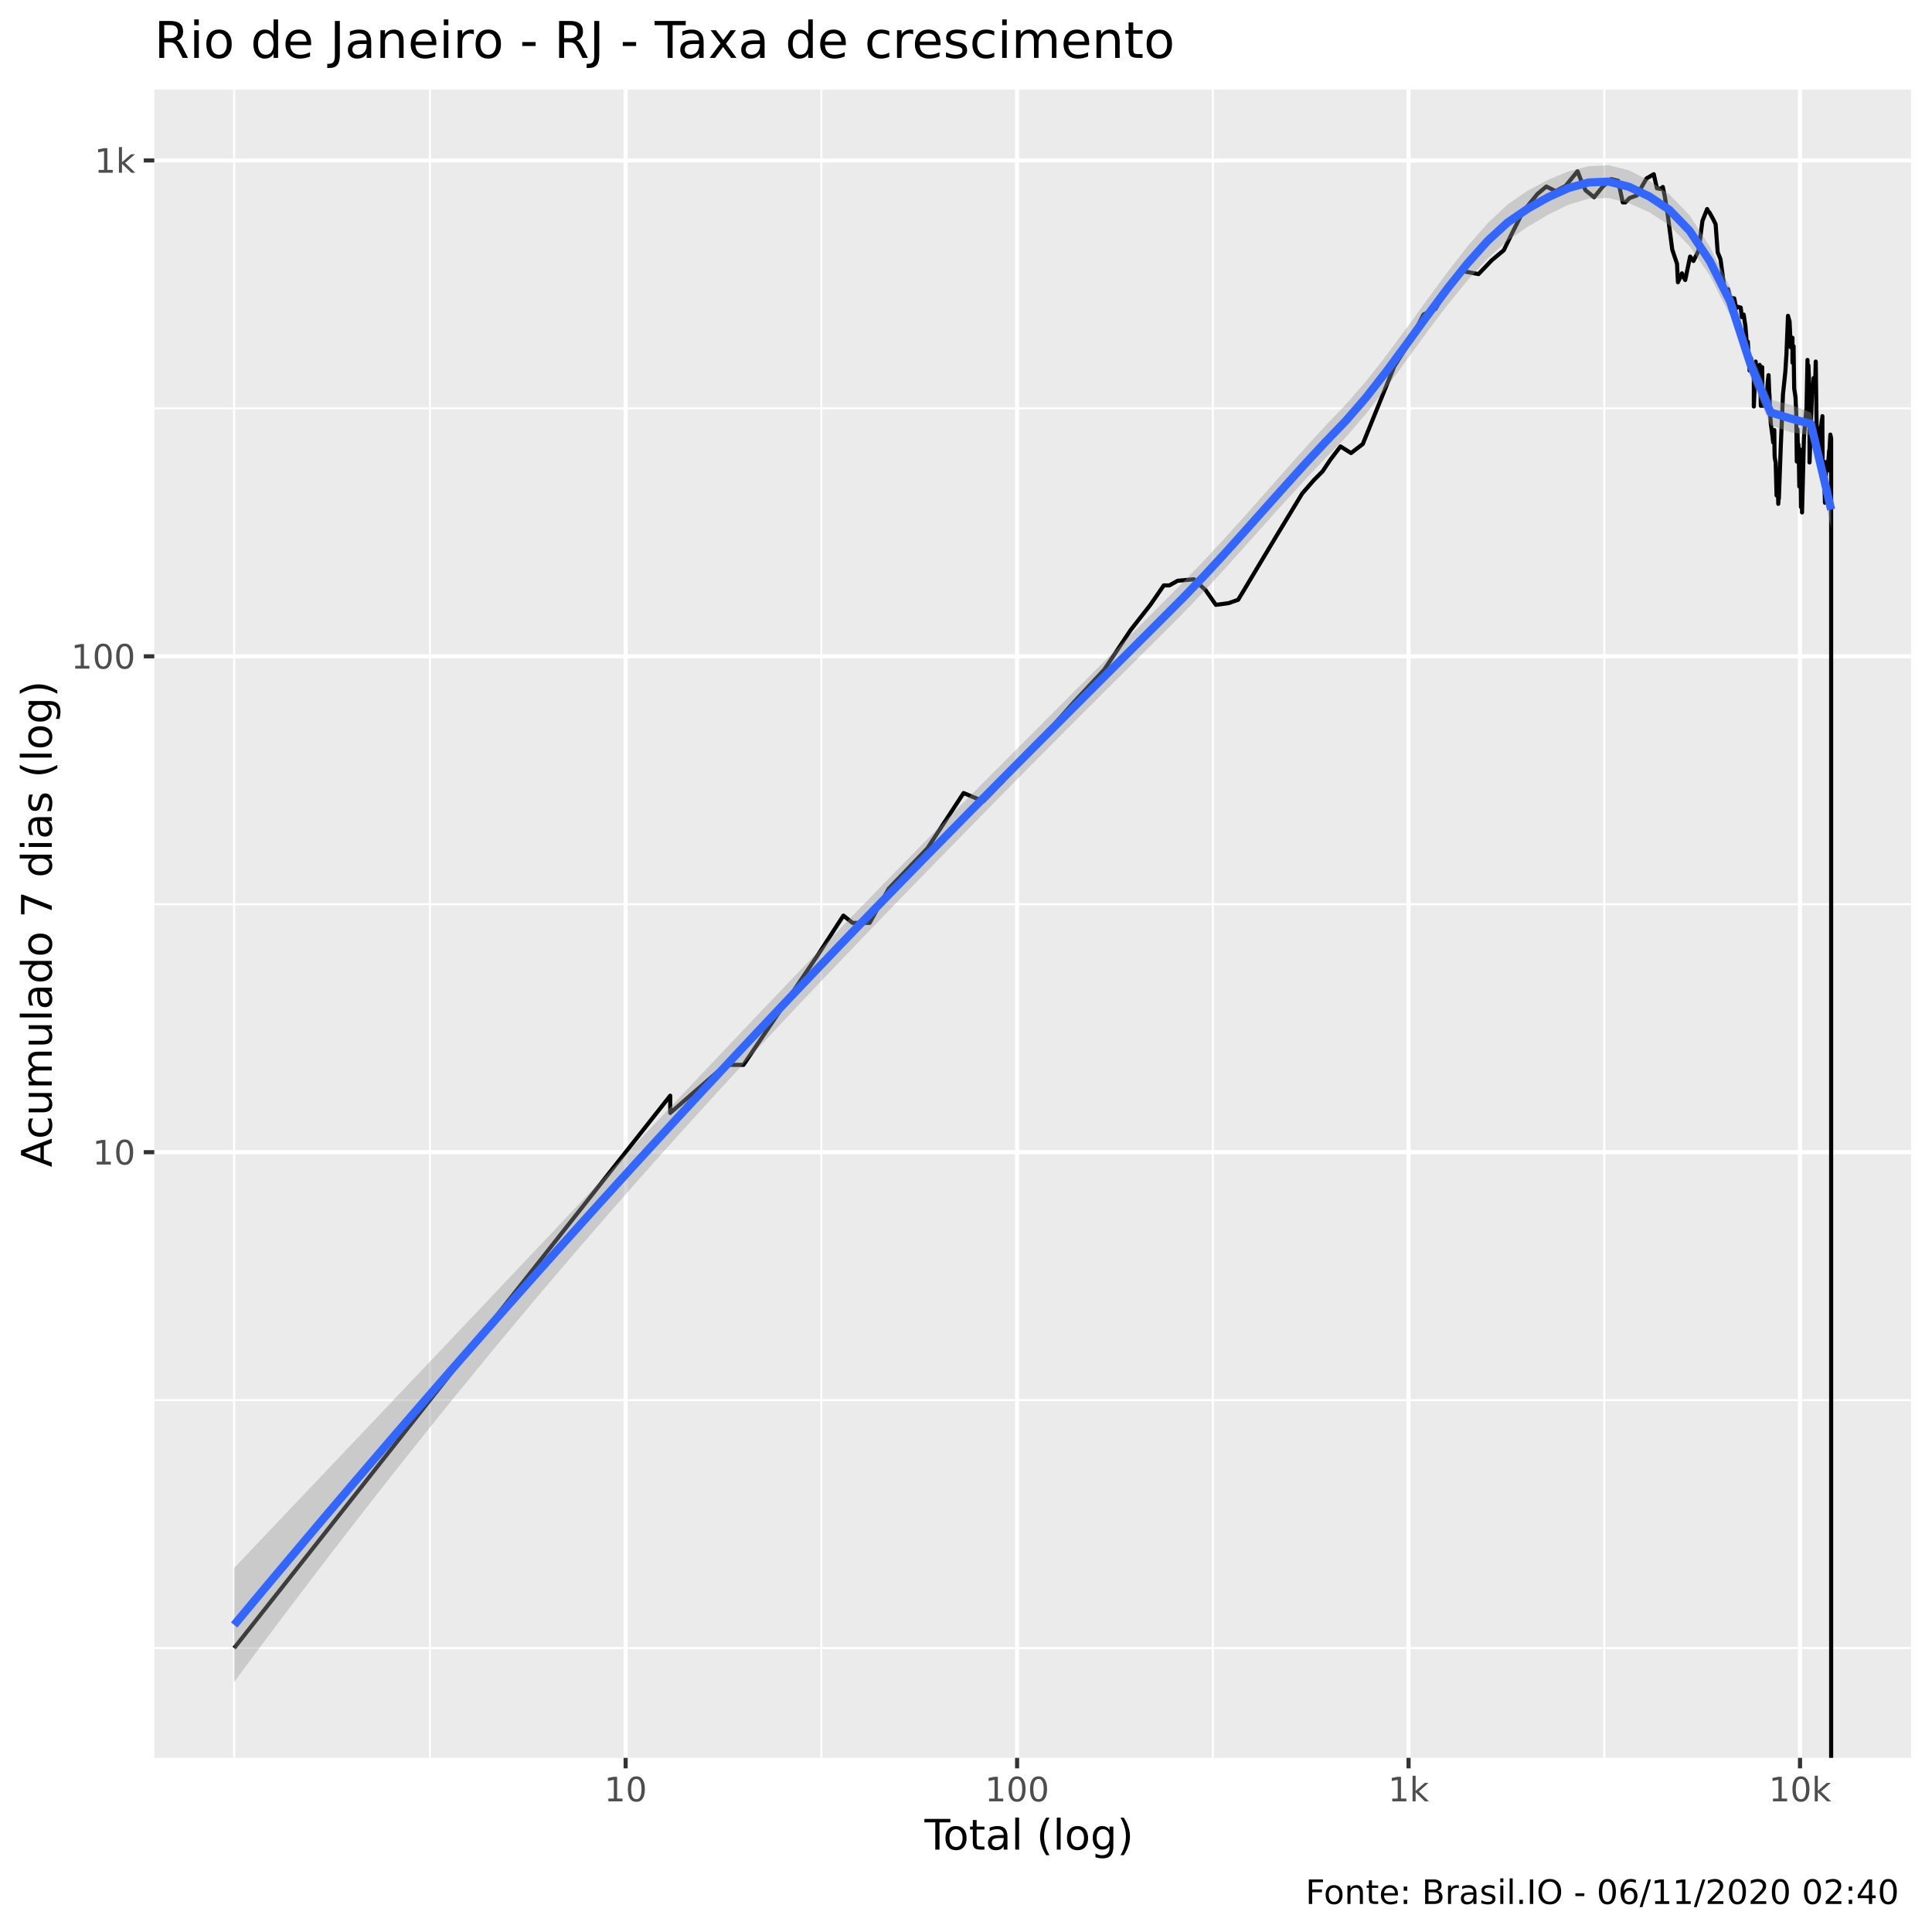
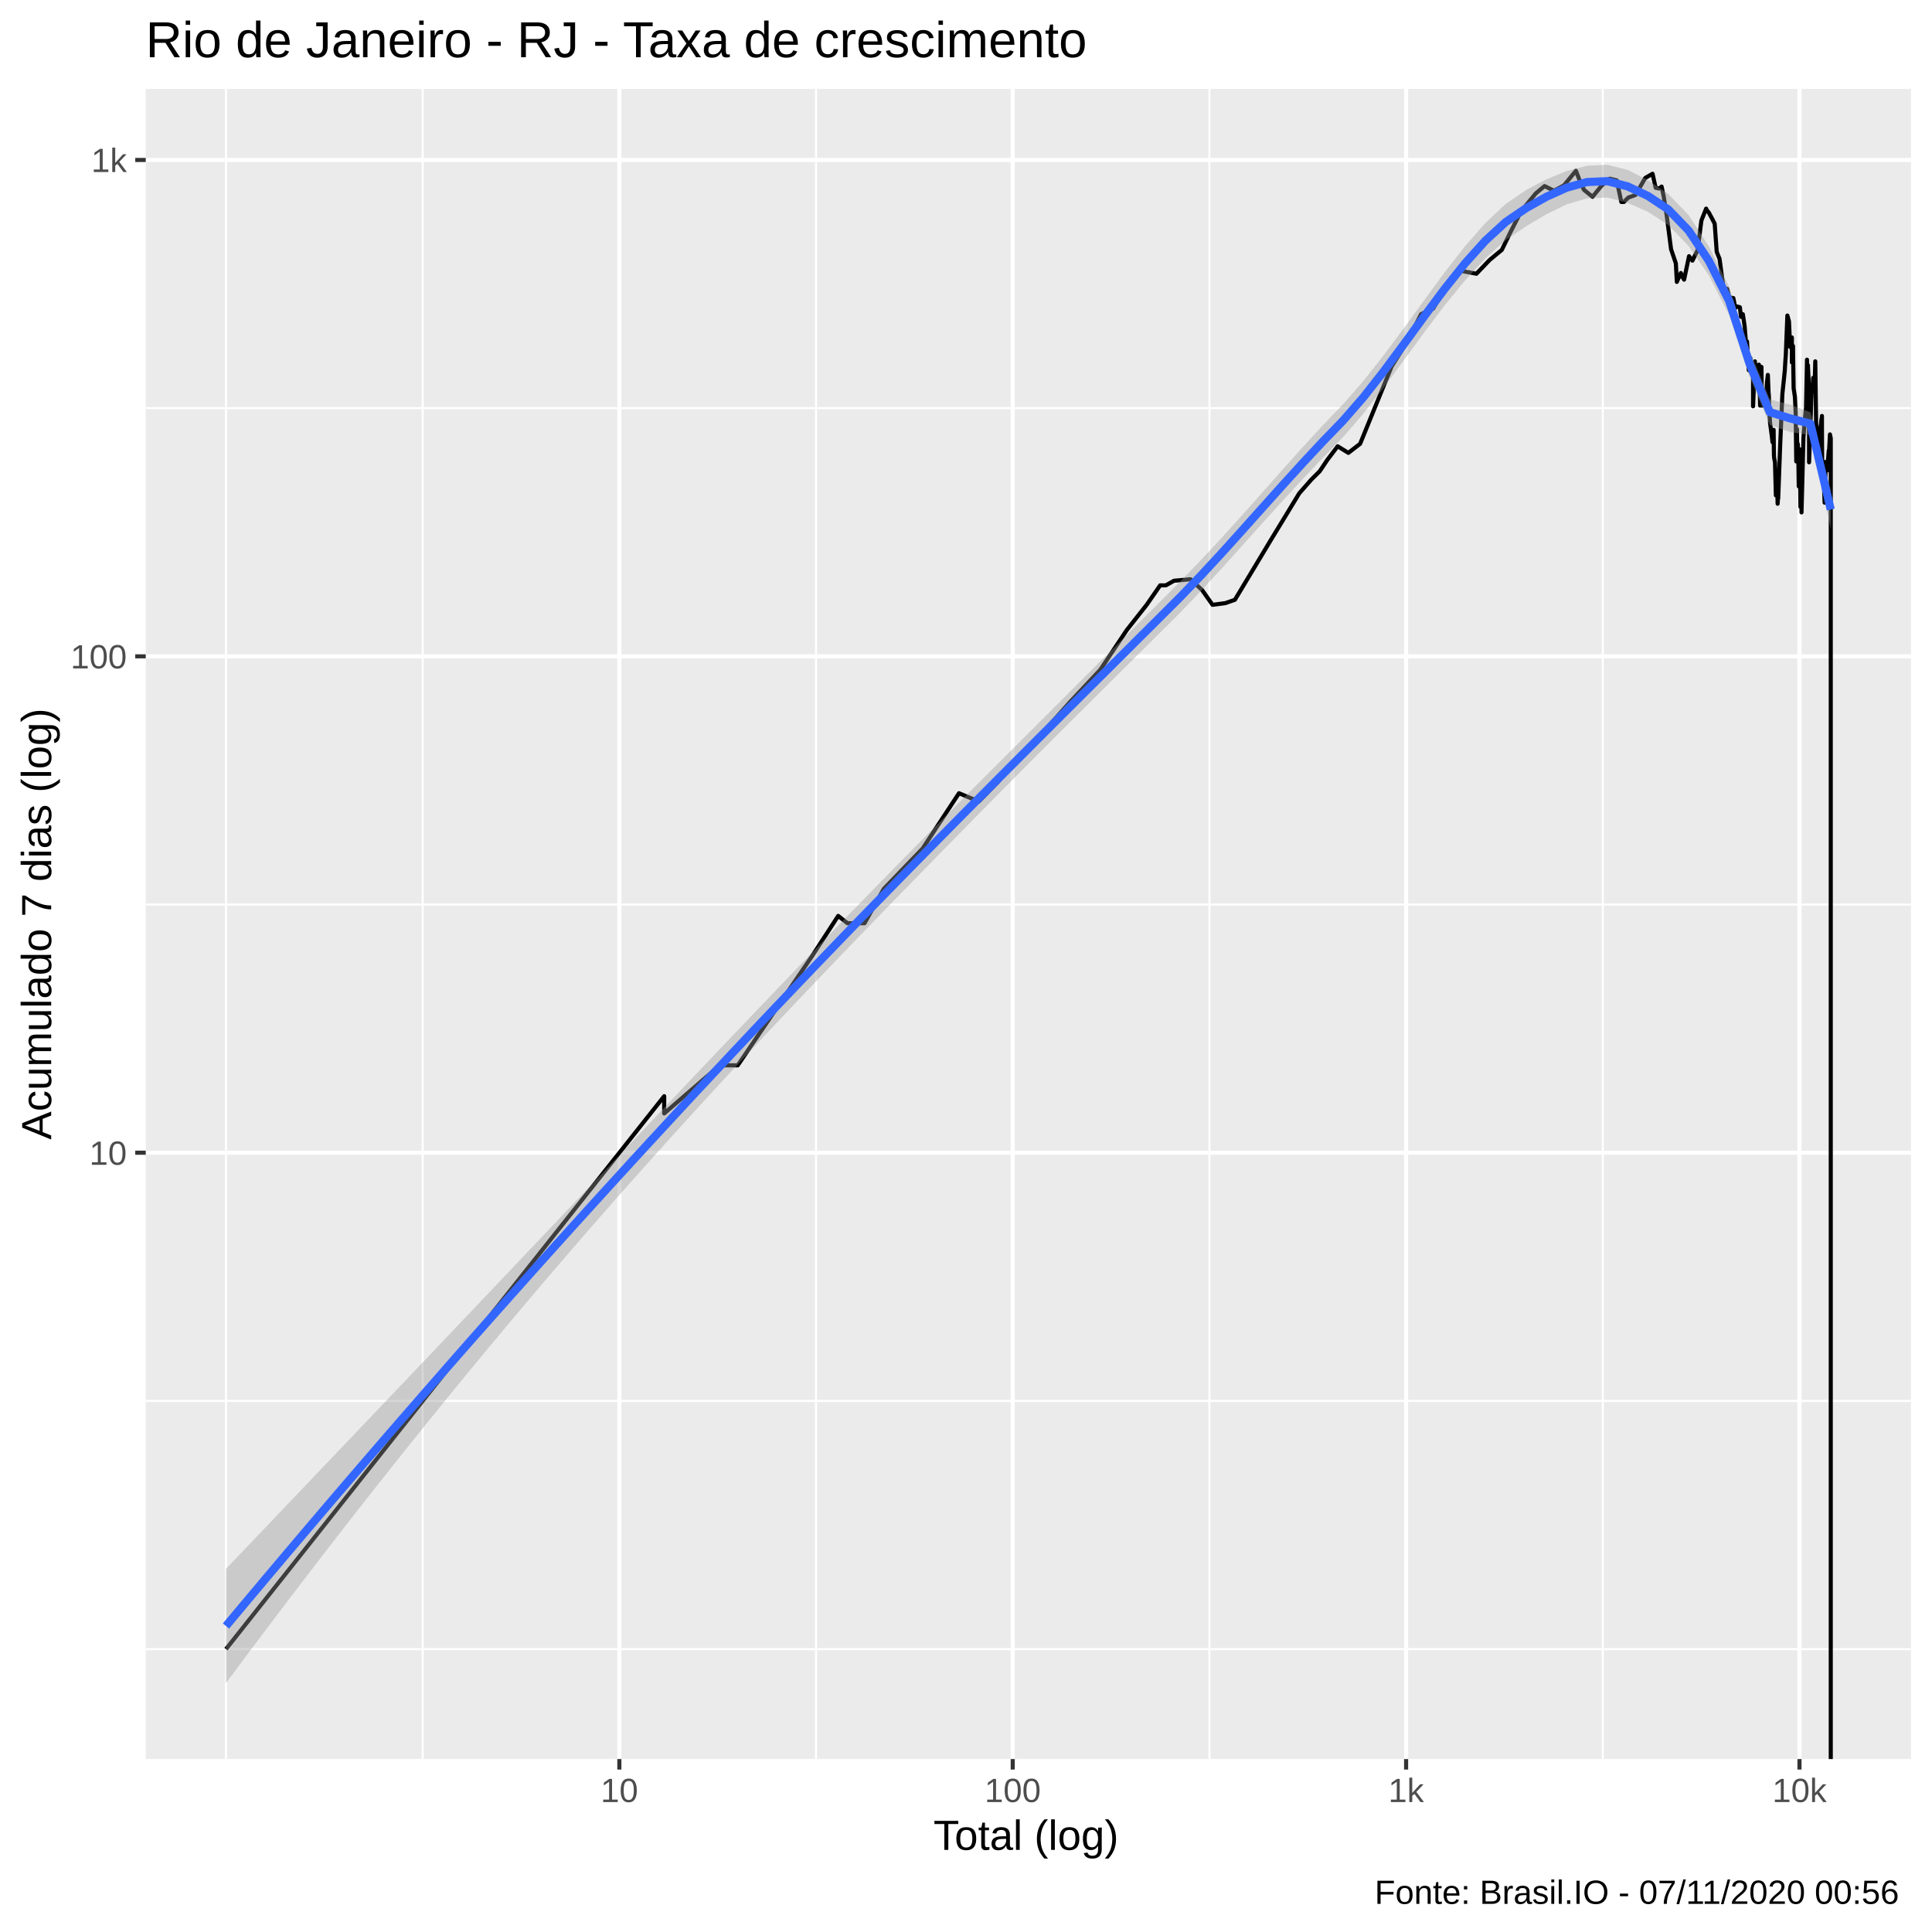
<svg xmlns="http://www.w3.org/2000/svg" viewBox="0 0 504.00 504.00">
  <defs>
    <style type="text/css">
    line, polyline, polygon, path, rect, circle {
      fill: none;
      stroke: #000000;
      stroke-linecap: round;
      stroke-linejoin: round;
      stroke-miterlimit: 10.00;
    }
  </style>
  </defs>
  <rect width="100%" height="100%" style="stroke: none; fill: #FFFFFF;" />
-   <rect x="0" y="0.00" width="504.00" height="504.00" style="stroke-width: 1.07; stroke: #FFFFFF; fill: #FFFFFF;" />
+   <rect x="-0" y="0.00" width="504.00" height="504.00" style="stroke-width: 1.07; stroke: #FFFFFF; fill: #FFFFFF;" />
  <defs>
-     <clipPath id="cpNDAuMjV8NDk4LjUyfDQ1OC41N3wyMy4zMw==">
-       <rect x="40.25" y="23.33" width="458.27" height="435.24" />
+     <clipPath id="cpMzguMDJ8NDk4LjUyfDQ1OC44OHwyMy4xOQ==">
+       <rect x="38.02" y="23.19" width="460.50" height="435.69" />
    </clipPath>
  </defs>
-   <rect x="40.25" y="23.33" width="458.27" height="435.24" style="stroke-width: 1.07; stroke: none; fill: #EBEBEB;" clip-path="url(#cpNDAuMjV8NDk4LjUyfDQ1OC41N3wyMy4zMw==)" />
-   <polyline points="40.25,429.93 498.52,429.93 " style="stroke-width: 0.53; stroke: #FFFFFF; stroke-linecap: butt;" clip-path="url(#cpNDAuMjV8NDk4LjUyfDQ1OC41N3wyMy4zMw==)" />
-   <polyline points="40.25,365.25 498.52,365.25 " style="stroke-width: 0.53; stroke: #FFFFFF; stroke-linecap: butt;" clip-path="url(#cpNDAuMjV8NDk4LjUyfDQ1OC41N3wyMy4zMw==)" />
-   <polyline points="40.25,235.89 498.52,235.89 " style="stroke-width: 0.53; stroke: #FFFFFF; stroke-linecap: butt;" clip-path="url(#cpNDAuMjV8NDk4LjUyfDQ1OC41N3wyMy4zMw==)" />
-   <polyline points="40.25,106.53 498.52,106.53 " style="stroke-width: 0.53; stroke: #FFFFFF; stroke-linecap: butt;" clip-path="url(#cpNDAuMjV8NDk4LjUyfDQ1OC41N3wyMy4zMw==)" />
-   <polyline points="61.08,458.57 61.08,23.33 " style="stroke-width: 0.53; stroke: #FFFFFF; stroke-linecap: butt;" clip-path="url(#cpNDAuMjV8NDk4LjUyfDQ1OC41N3wyMy4zMw==)" />
-   <polyline points="112.15,458.57 112.15,23.33 " style="stroke-width: 0.53; stroke: #FFFFFF; stroke-linecap: butt;" clip-path="url(#cpNDAuMjV8NDk4LjUyfDQ1OC41N3wyMy4zMw==)" />
-   <polyline points="214.27,458.57 214.27,23.33 " style="stroke-width: 0.53; stroke: #FFFFFF; stroke-linecap: butt;" clip-path="url(#cpNDAuMjV8NDk4LjUyfDQ1OC41N3wyMy4zMw==)" />
-   <polyline points="316.39,458.57 316.39,23.33 " style="stroke-width: 0.53; stroke: #FFFFFF; stroke-linecap: butt;" clip-path="url(#cpNDAuMjV8NDk4LjUyfDQ1OC41N3wyMy4zMw==)" />
-   <polyline points="418.51,458.57 418.51,23.33 " style="stroke-width: 0.53; stroke: #FFFFFF; stroke-linecap: butt;" clip-path="url(#cpNDAuMjV8NDk4LjUyfDQ1OC41N3wyMy4zMw==)" />
-   <polyline points="40.25,300.57 498.52,300.57 " style="stroke-width: 1.07; stroke: #FFFFFF; stroke-linecap: butt;" clip-path="url(#cpNDAuMjV8NDk4LjUyfDQ1OC41N3wyMy4zMw==)" />
-   <polyline points="40.25,171.21 498.52,171.21 " style="stroke-width: 1.07; stroke: #FFFFFF; stroke-linecap: butt;" clip-path="url(#cpNDAuMjV8NDk4LjUyfDQ1OC41N3wyMy4zMw==)" />
-   <polyline points="40.25,41.86 498.52,41.86 " style="stroke-width: 1.07; stroke: #FFFFFF; stroke-linecap: butt;" clip-path="url(#cpNDAuMjV8NDk4LjUyfDQ1OC41N3wyMy4zMw==)" />
-   <polyline points="163.21,458.57 163.21,23.33 " style="stroke-width: 1.07; stroke: #FFFFFF; stroke-linecap: butt;" clip-path="url(#cpNDAuMjV8NDk4LjUyfDQ1OC41N3wyMy4zMw==)" />
-   <polyline points="265.33,458.57 265.33,23.33 " style="stroke-width: 1.07; stroke: #FFFFFF; stroke-linecap: butt;" clip-path="url(#cpNDAuMjV8NDk4LjUyfDQ1OC41N3wyMy4zMw==)" />
-   <polyline points="367.45,458.57 367.45,23.33 " style="stroke-width: 1.07; stroke: #FFFFFF; stroke-linecap: butt;" clip-path="url(#cpNDAuMjV8NDk4LjUyfDQ1OC41N3wyMy4zMw==)" />
-   <polyline points="469.57,458.57 469.57,23.33 " style="stroke-width: 1.07; stroke: #FFFFFF; stroke-linecap: butt;" clip-path="url(#cpNDAuMjV8NDk4LjUyfDQ1OC41N3wyMy4zMw==)" />
-   <polyline points="61.08,429.93 109.81,368.21 132.46,339.51 140.55,329.27 140.55,329.27 158.53,306.49 174.84,285.83 174.84,290.33 189.27,277.79 193.95,277.79 213.38,249.09 220.02,238.85 222.41,240.76 226.85,240.76 231.84,231.82 241.93,221.30 251.37,206.88 256.53,209.04 261.63,203.79 264.43,199.91 267.91,196.28 271.53,192.88 280.25,183.05 288.07,174.69 294.95,164.35 300.09,157.79 303.60,152.71 305.07,152.71 307.19,151.51 311.46,151.12 314.49,153.94 317.19,157.79 320.51,157.34 322.99,156.47 324.77,153.53 327.36,149.19 332.62,140.42 336.35,134.27 339.71,128.73 342.83,125.16 345.01,122.97 347.03,119.96 349.69,116.46 352.45,118.19 355.51,115.83 363.70,95.63 367.54,89.53 371.35,82.05 372.71,81.36 374.49,80.57 378.36,73.83 381.18,70.65 385.70,71.50 389.15,67.90 392.29,65.28 394.52,60.70 397.29,55.24 401.09,50.59 403.40,48.66 405.83,49.87 408.44,48.47 411.53,44.68 412.40,46.91 413.60,49.62 415.85,51.45 418.13,48.66 420.31,46.72 422.11,47.15 423.33,52.80 423.99,52.80 425.13,51.65 426.98,50.99 429.54,46.54 431.42,45.45 432.23,49.10 433.17,49.29 433.78,48.78 434.31,51.32 435.12,56.47 436.24,65.11 437.48,68.80 437.72,73.63 438.77,71.31 439.21,72.36 439.62,73.04 440.90,66.93 441.77,68.08 443.12,65.37 444.11,57.64 445.34,54.53 445.66,55.17 445.98,55.46 446.92,57.20 447.55,58.47 448.09,65.80 448.83,67.63 449.54,72.94 449.73,74.33 449.90,76.27 450.81,75.44 451.26,77.42 451.74,77.74 452.41,77.84 452.91,80.46 453.10,80.24 453.27,80.02 454.10,80.24 454.39,82.74 454.87,82.05 455.33,85.12 455.63,88.88 455.67,91.67 455.95,89.14 456.41,96.66 456.81,93.47 457.11,97.41 457.52,98.17 457.52,106.04 458.00,94.32 458.17,96.51 458.53,98.63 459.04,95.19 459.19,98.79 459.35,105.87 459.70,95.77 459.80,105.87 459.97,105.87 460.36,104.48 460.88,103.63 461.15,99.72 461.36,97.86 461.54,102.46 461.62,103.29 461.68,106.22 461.94,110.44 462.36,113.57 462.57,115.41 462.86,112.18 462.91,117.10 462.94,118.84 463.00,119.51 463.22,120.64 463.45,129.26 463.73,125.41 463.90,131.44 463.97,130.34 464.03,128.47 464.05,130.07 464.56,116.25 465.13,102.79 465.52,99.10 465.75,96.81 465.90,94.32 466.02,92.63 466.43,82.39 466.85,83.91 467.15,90.59 467.60,88.11 467.60,94.61 467.89,90.32 467.92,92.91 468.05,101.32 468.39,103.63 468.58,107.65 468.73,120.41 468.91,111.98 469.04,119.29 469.13,115.83 469.23,117.32 469.38,126.92 469.69,119.96 469.81,132.27 469.90,117.32 470.07,123.69 470.08,128.47 470.10,133.69 470.59,114.18 471.01,108.93 471.27,106.40 471.52,93.90 471.61,99.72 471.71,96.36 471.76,95.33 472.05,101.97 472.05,120.64 472.70,102.63 472.96,101.81 473.12,98.63 473.18,100.20 473.21,100.67 473.50,100.83 473.67,94.32 473.89,110.63 474.11,112.57 474.20,116.04 474.20,119.29 474.27,117.10 474.59,115.21 474.76,115.21 475.04,111.59 475.30,109.31 475.39,109.49 475.41,108.57 475.41,111.79 475.48,124.67 475.72,120.41 475.91,125.91 476.08,131.16 476.19,129.80 476.28,125.16 476.29,124.18 476.43,120.64 476.66,120.41 476.83,122.03 477.04,119.29 477.17,117.53 477.17,122.74 477.28,117.10 477.48,113.37 477.69,114.38 477.69,123.93 477.69,139.77 477.69,152.71 477.69,152.71 477.69,165.86 477.69,202.79 477.69,458.57 477.69,458.57 " style="stroke-width: 1.07; stroke-linecap: butt;" clip-path="url(#cpNDAuMjV8NDk4LjUyfDQ1OC41N3wyMy4zMw==)" />
-   <polygon points="61.08,409.03 66.36,403.47 71.63,397.91 76.91,392.35 82.18,386.80 87.45,381.24 92.73,375.69 98.00,370.13 103.27,364.57 108.55,359.01 113.82,353.45 119.09,347.89 124.37,342.32 129.64,336.75 134.91,331.17 140.19,325.59 145.46,320.01 150.73,314.42 156.01,308.83 161.28,303.24 166.55,297.65 171.83,292.05 177.10,286.46 182.37,280.88 187.65,275.30 192.92,269.73 198.20,264.18 203.47,258.64 208.74,253.11 214.02,247.61 219.29,242.13 224.56,236.67 229.84,231.24 235.11,225.83 240.38,220.45 245.66,215.11 250.93,209.78 256.20,204.48 261.48,199.18 266.75,193.89 272.02,188.61 277.30,183.32 282.57,178.04 287.84,172.75 293.12,167.46 298.39,162.17 303.67,156.88 308.94,151.58 314.21,146.10 319.49,140.41 324.76,134.56 330.03,128.61 335.31,122.64 340.58,116.72 345.85,110.97 351.13,105.45 356.40,99.39 361.67,92.68 366.95,85.57 372.22,78.28 377.49,71.10 382.77,64.32 388.04,58.28 393.31,53.31 398.59,49.70 403.86,46.90 409.13,44.73 414.41,43.36 419.68,43.11 424.96,44.44 430.23,47.11 435.50,50.71 440.78,56.18 446.05,64.35 451.32,74.89 456.60,91.46 461.87,104.25 467.14,105.61 472.42,107.62 477.69,127.99 477.69,137.90 472.42,113.56 467.14,112.77 461.87,110.91 456.60,98.30 451.32,82.29 446.05,71.92 440.78,64.26 435.50,58.79 430.23,55.36 424.96,53.02 419.68,51.65 414.41,51.85 409.13,53.42 403.86,56.00 398.59,59.13 393.31,62.73 388.04,67.49 382.77,73.23 377.49,79.71 372.22,86.70 366.95,93.93 361.67,101.11 356.40,107.91 351.13,114.01 345.85,119.45 340.58,125.03 335.31,130.78 330.03,136.63 324.76,142.53 319.49,148.40 314.21,154.15 308.94,159.67 303.67,164.95 298.39,170.21 293.12,175.46 287.84,180.71 282.57,185.98 277.30,191.26 272.02,196.56 266.75,201.88 261.48,207.22 256.20,212.59 250.93,217.97 245.66,223.37 240.38,228.78 235.11,234.21 229.84,239.65 224.56,245.13 219.29,250.63 214.02,256.16 208.74,261.73 203.47,267.34 198.20,272.98 192.92,278.66 187.65,284.39 182.37,290.17 177.10,295.99 171.83,301.86 166.55,307.79 161.28,313.78 156.01,319.82 150.73,325.92 145.46,332.08 140.19,338.30 134.91,344.58 129.64,350.92 124.37,357.32 119.09,363.79 113.82,370.31 108.55,376.89 103.27,383.54 98.00,390.24 92.73,397.00 87.45,403.82 82.18,410.70 76.91,417.64 71.63,424.63 66.36,431.68 61.08,438.79 " style="stroke-width: 0.00; stroke: none; fill: #999999; fill-opacity: 0.40;" clip-path="url(#cpNDAuMjV8NDk4LjUyfDQ1OC41N3wyMy4zMw==)" />
-   <polyline points="61.08,409.03 66.36,403.47 71.63,397.91 76.91,392.35 82.18,386.80 87.45,381.24 92.73,375.69 98.00,370.13 103.27,364.57 108.55,359.01 113.82,353.45 119.09,347.89 124.37,342.32 129.64,336.75 134.91,331.17 140.19,325.59 145.46,320.01 150.73,314.42 156.01,308.83 161.28,303.24 166.55,297.65 171.83,292.05 177.10,286.46 182.37,280.88 187.65,275.30 192.92,269.73 198.20,264.18 203.47,258.64 208.74,253.11 214.02,247.61 219.29,242.13 224.56,236.67 229.84,231.24 235.11,225.83 240.38,220.45 245.66,215.11 250.93,209.78 256.20,204.48 261.48,199.18 266.75,193.89 272.02,188.61 277.30,183.32 282.57,178.04 287.84,172.75 293.12,167.46 298.39,162.17 303.67,156.88 308.94,151.58 314.21,146.10 319.49,140.41 324.76,134.56 330.03,128.61 335.31,122.64 340.58,116.72 345.85,110.97 351.13,105.45 356.40,99.39 361.67,92.68 366.95,85.57 372.22,78.28 377.49,71.10 382.77,64.32 388.04,58.28 393.31,53.31 398.59,49.70 403.86,46.90 409.13,44.73 414.41,43.36 419.68,43.11 424.96,44.44 430.23,47.11 435.50,50.71 440.78,56.18 446.05,64.35 451.32,74.89 456.60,91.46 461.87,104.25 467.14,105.61 472.42,107.62 477.69,127.99 " style="stroke-width: 2.13; stroke: none;" clip-path="url(#cpNDAuMjV8NDk4LjUyfDQ1OC41N3wyMy4zMw==)" />
-   <polyline points="477.69,137.90 472.42,113.56 467.14,112.77 461.87,110.91 456.60,98.30 451.32,82.29 446.05,71.92 440.78,64.26 435.50,58.79 430.23,55.36 424.96,53.02 419.68,51.65 414.41,51.85 409.13,53.42 403.86,56.00 398.59,59.13 393.31,62.73 388.04,67.49 382.77,73.23 377.49,79.71 372.22,86.70 366.95,93.93 361.67,101.11 356.40,107.91 351.13,114.01 345.85,119.45 340.58,125.03 335.31,130.78 330.03,136.63 324.76,142.53 319.49,148.40 314.21,154.15 308.94,159.67 303.67,164.95 298.39,170.21 293.12,175.46 287.84,180.71 282.57,185.98 277.30,191.26 272.02,196.56 266.75,201.88 261.48,207.22 256.20,212.59 250.93,217.97 245.66,223.37 240.38,228.78 235.11,234.21 229.84,239.65 224.56,245.13 219.29,250.63 214.02,256.16 208.74,261.73 203.47,267.34 198.20,272.98 192.92,278.66 187.65,284.39 182.37,290.17 177.10,295.99 171.83,301.86 166.55,307.79 161.28,313.78 156.01,319.82 150.73,325.92 145.46,332.08 140.19,338.30 134.91,344.58 129.64,350.92 124.37,357.32 119.09,363.79 113.82,370.31 108.55,376.89 103.27,383.54 98.00,390.24 92.73,397.00 87.45,403.82 82.18,410.70 76.91,417.64 71.63,424.63 66.36,431.68 61.08,438.79 " style="stroke-width: 2.13; stroke: none;" clip-path="url(#cpNDAuMjV8NDk4LjUyfDQ1OC41N3wyMy4zMw==)" />
-   <polyline points="61.08,423.91 66.36,417.57 71.63,411.27 76.91,405.00 82.18,398.75 87.45,392.53 92.73,386.34 98.00,380.19 103.27,374.05 108.55,367.95 113.82,361.88 119.09,355.84 124.37,349.82 129.64,343.83 134.91,337.87 140.19,331.94 145.46,326.04 150.73,320.17 156.01,314.32 161.28,308.51 166.55,302.72 171.83,296.96 177.10,291.23 182.37,285.52 187.65,279.85 192.92,274.20 198.20,268.58 203.47,262.99 208.74,257.42 214.02,251.89 219.29,246.38 224.56,240.90 229.84,235.45 235.11,230.02 240.38,224.62 245.66,219.24 250.93,213.87 256.20,208.53 261.48,203.20 266.75,197.89 272.02,192.59 277.30,187.29 282.57,182.01 287.84,176.73 293.12,171.46 298.39,166.19 303.67,160.92 308.94,155.63 314.21,150.12 319.49,144.40 324.76,138.54 330.03,132.62 335.31,126.71 340.58,120.88 345.85,115.21 351.13,109.73 356.40,103.65 361.67,96.90 366.95,89.75 372.22,82.49 377.49,75.40 382.77,68.78 388.04,62.88 393.31,58.02 398.59,54.41 403.86,51.45 409.13,49.07 414.41,47.60 419.68,47.38 424.96,48.73 430.23,51.24 435.50,54.75 440.78,60.22 446.05,68.13 451.32,78.59 456.60,94.88 461.87,107.58 467.14,109.19 472.42,110.59 477.69,132.94 " style="stroke-width: 2.13; stroke: #3366FF; stroke-linecap: butt;" clip-path="url(#cpNDAuMjV8NDk4LjUyfDQ1OC41N3wyMy4zMw==)" />
+   <rect x="38.02" y="23.19" width="460.50" height="435.69" style="stroke-width: 1.07; stroke: none; fill: #EBEBEB;" clip-path="url(#cpMzguMDJ8NDk4LjUyfDQ1OC44OHwyMy4xOQ==)" />
+   <polyline points="38.02,430.20 498.52,430.20 " style="stroke-width: 0.53; stroke: #FFFFFF; stroke-linecap: butt;" clip-path="url(#cpMzguMDJ8NDk4LjUyfDQ1OC44OHwyMy4xOQ==)" />
+   <polyline points="38.02,365.46 498.52,365.46 " style="stroke-width: 0.53; stroke: #FFFFFF; stroke-linecap: butt;" clip-path="url(#cpMzguMDJ8NDk4LjUyfDQ1OC44OHwyMy4xOQ==)" />
+   <polyline points="38.02,235.97 498.52,235.97 " style="stroke-width: 0.53; stroke: #FFFFFF; stroke-linecap: butt;" clip-path="url(#cpMzguMDJ8NDk4LjUyfDQ1OC44OHwyMy4xOQ==)" />
+   <polyline points="38.02,106.48 498.52,106.48 " style="stroke-width: 0.53; stroke: #FFFFFF; stroke-linecap: butt;" clip-path="url(#cpMzguMDJ8NDk4LjUyfDQ1OC44OHwyMy4xOQ==)" />
+   <polyline points="58.95,458.88 58.95,23.19 " style="stroke-width: 0.53; stroke: #FFFFFF; stroke-linecap: butt;" clip-path="url(#cpMzguMDJ8NDk4LjUyfDQ1OC44OHwyMy4xOQ==)" />
+   <polyline points="110.26,458.88 110.26,23.19 " style="stroke-width: 0.53; stroke: #FFFFFF; stroke-linecap: butt;" clip-path="url(#cpMzguMDJ8NDk4LjUyfDQ1OC44OHwyMy4xOQ==)" />
+   <polyline points="212.88,458.88 212.88,23.19 " style="stroke-width: 0.53; stroke: #FFFFFF; stroke-linecap: butt;" clip-path="url(#cpMzguMDJ8NDk4LjUyfDQ1OC44OHwyMy4xOQ==)" />
+   <polyline points="315.50,458.88 315.50,23.19 " style="stroke-width: 0.53; stroke: #FFFFFF; stroke-linecap: butt;" clip-path="url(#cpMzguMDJ8NDk4LjUyfDQ1OC44OHwyMy4xOQ==)" />
+   <polyline points="418.12,458.88 418.12,23.19 " style="stroke-width: 0.53; stroke: #FFFFFF; stroke-linecap: butt;" clip-path="url(#cpMzguMDJ8NDk4LjUyfDQ1OC44OHwyMy4xOQ==)" />
+   <polyline points="38.02,300.71 498.52,300.71 " style="stroke-width: 1.07; stroke: #FFFFFF; stroke-linecap: butt;" clip-path="url(#cpMzguMDJ8NDk4LjUyfDQ1OC44OHwyMy4xOQ==)" />
+   <polyline points="38.02,171.22 498.52,171.22 " style="stroke-width: 1.07; stroke: #FFFFFF; stroke-linecap: butt;" clip-path="url(#cpMzguMDJ8NDk4LjUyfDQ1OC44OHwyMy4xOQ==)" />
+   <polyline points="38.02,41.73 498.52,41.73 " style="stroke-width: 1.07; stroke: #FFFFFF; stroke-linecap: butt;" clip-path="url(#cpMzguMDJ8NDk4LjUyfDQ1OC44OHwyMy4xOQ==)" />
+   <polyline points="161.57,458.88 161.57,23.19 " style="stroke-width: 1.07; stroke: #FFFFFF; stroke-linecap: butt;" clip-path="url(#cpMzguMDJ8NDk4LjUyfDQ1OC44OHwyMy4xOQ==)" />
+   <polyline points="264.19,458.88 264.19,23.19 " style="stroke-width: 1.07; stroke: #FFFFFF; stroke-linecap: butt;" clip-path="url(#cpMzguMDJ8NDk4LjUyfDQ1OC44OHwyMy4xOQ==)" />
+   <polyline points="366.81,458.88 366.81,23.19 " style="stroke-width: 1.07; stroke: #FFFFFF; stroke-linecap: butt;" clip-path="url(#cpMzguMDJ8NDk4LjUyfDQ1OC44OHwyMy4xOQ==)" />
+   <polyline points="469.43,458.88 469.43,23.19 " style="stroke-width: 1.07; stroke: #FFFFFF; stroke-linecap: butt;" clip-path="url(#cpMzguMDJ8NDk4LjUyfDQ1OC44OHwyMy4xOQ==)" />
+   <polyline points="58.95,430.20 107.92,368.42 130.68,339.69 138.81,329.44 138.81,329.44 156.88,306.64 173.27,285.96 173.27,290.46 187.77,277.91 192.46,277.91 212.00,249.18 218.66,238.93 221.07,240.84 225.53,240.84 230.54,231.89 240.68,221.36 250.17,206.93 255.35,209.09 260.48,203.83 263.29,199.95 266.79,196.32 270.42,192.91 279.19,183.07 287.05,174.70 293.95,164.35 299.13,157.78 302.65,152.70 304.13,152.70 306.26,151.50 310.55,151.11 313.60,153.93 316.31,157.78 319.64,157.34 322.14,156.47 323.92,153.52 326.53,149.18 331.81,140.40 335.56,134.25 338.93,128.70 342.07,125.12 344.27,122.94 346.29,119.92 348.96,116.42 351.74,118.14 354.81,115.78 363.05,95.56 366.90,89.46 370.73,81.96 372.10,81.28 373.88,80.49 377.78,73.74 380.61,70.55 385.15,71.41 388.61,67.81 391.78,65.19 394.01,60.60 396.80,55.13 400.61,50.48 402.93,48.54 405.38,49.76 408.00,48.35 411.11,44.56 411.98,46.79 413.19,49.50 415.44,51.34 417.73,48.54 419.93,46.61 421.74,47.04 422.96,52.69 423.62,52.69 424.77,51.54 426.63,50.87 429.20,46.42 431.10,45.33 431.91,48.99 432.85,49.18 433.46,48.67 434.00,51.20 434.81,56.36 435.93,65.02 437.18,68.71 437.43,73.54 438.48,71.22 438.92,72.27 439.33,72.95 440.62,66.83 441.50,67.99 442.85,65.27 443.84,57.54 445.08,54.42 445.40,55.06 445.73,55.35 446.66,57.09 447.31,58.36 447.84,65.70 448.58,67.54 449.30,72.85 449.49,74.24 449.66,76.18 450.57,75.35 451.03,77.33 451.51,77.65 452.18,77.76 452.69,80.38 452.88,80.15 453.05,79.93 453.88,80.15 454.17,82.66 454.65,81.96 455.12,85.04 455.42,88.80 455.47,91.60 455.74,89.06 456.20,96.59 456.61,93.40 456.90,97.34 457.32,98.10 457.32,105.99 457.80,94.26 457.97,96.44 458.33,98.57 458.85,95.12 459.00,98.72 459.16,105.81 459.51,95.71 459.61,105.81 459.78,105.81 460.17,104.42 460.69,103.57 460.96,99.66 461.18,97.80 461.36,102.40 461.44,103.24 461.51,106.16 461.76,110.39 462.18,113.52 462.40,115.37 462.69,112.13 462.74,117.06 462.77,118.80 462.82,119.47 463.04,120.60 463.27,129.23 463.56,125.37 463.73,131.41 463.80,130.31 463.86,128.44 463.88,130.04 464.39,116.21 464.97,102.73 465.36,99.03 465.59,96.74 465.74,94.26 465.86,92.56 466.27,82.31 466.69,83.84 466.99,90.52 467.45,88.03 467.45,94.54 467.74,90.25 467.77,92.84 467.90,101.26 468.24,103.57 468.43,107.60 468.59,120.37 468.77,111.93 468.89,119.25 468.99,115.78 469.09,117.27 469.24,126.88 469.55,119.92 469.67,132.24 469.76,117.27 469.93,123.65 469.94,128.44 469.96,133.67 470.46,114.13 470.88,108.88 471.14,106.34 471.39,93.83 471.48,99.66 471.58,96.30 471.63,95.27 471.93,101.91 471.93,120.60 472.57,102.57 472.83,101.74 473.00,98.57 473.06,100.13 473.09,100.61 473.38,100.77 473.55,94.26 473.77,110.58 473.99,112.52 474.08,115.99 474.08,119.25 474.15,117.06 474.47,115.16 474.64,115.16 474.93,111.54 475.18,109.25 475.27,109.44 475.29,108.51 475.29,111.74 475.37,124.63 475.61,120.37 475.80,125.87 475.98,131.13 476.08,129.77 476.17,125.12 476.19,124.14 476.32,120.60 476.56,120.37 476.72,121.99 476.93,119.25 477.07,117.49 477.07,122.70 477.18,117.06 477.38,113.32 477.59,114.33 477.59,123.90 477.59,139.75 477.59,152.70 477.59,152.70 477.59,165.86 477.59,202.84 477.59,458.88 477.59,458.88 477.59,458.88 " style="stroke-width: 1.07; stroke-linecap: butt;" clip-path="url(#cpMzguMDJ8NDk4LjUyfDQ1OC44OHwyMy4xOQ==)" />
+   <polygon points="58.95,409.28 64.25,403.72 69.55,398.16 74.85,392.59 80.15,387.03 85.45,381.47 90.75,375.91 96.05,370.35 101.35,364.78 106.65,359.22 111.95,353.65 117.24,348.08 122.54,342.50 127.84,336.93 133.14,331.35 138.44,325.76 143.74,320.17 149.04,314.58 154.34,308.98 159.64,303.39 164.94,297.79 170.24,292.19 175.54,286.59 180.83,281.00 186.13,275.42 191.43,269.84 196.73,264.28 202.03,258.74 207.33,253.21 212.63,247.70 217.93,242.21 223.23,236.75 228.53,231.31 233.83,225.90 239.13,220.51 244.43,215.16 249.72,209.83 255.02,204.52 260.32,199.22 265.62,193.93 270.92,188.64 276.22,183.35 281.52,178.05 286.82,172.76 292.12,167.46 297.42,162.17 302.72,156.88 308.02,151.57 313.31,146.08 318.61,140.39 323.91,134.53 329.21,128.58 334.51,122.60 339.81,116.68 345.11,110.92 350.41,105.39 355.71,99.32 361.01,92.61 366.31,85.49 371.61,78.20 376.90,71.01 382.20,64.22 387.50,58.17 392.80,53.19 398.10,49.58 403.40,46.78 408.70,44.61 414.00,43.24 419.30,42.99 424.60,44.32 429.90,47.00 435.20,50.60 440.49,56.08 445.79,64.25 451.09,74.80 456.39,91.39 461.69,104.19 466.99,105.55 472.29,107.56 477.59,127.95 477.59,137.88 472.29,113.51 466.99,112.72 461.69,110.86 456.39,98.24 451.09,82.21 445.79,71.82 440.49,64.17 435.20,58.69 429.90,55.25 424.60,52.91 419.30,51.54 414.00,51.74 408.70,53.31 403.40,55.90 398.10,59.03 392.80,62.63 387.50,67.39 382.20,73.14 376.90,79.63 371.61,86.62 366.31,93.86 361.01,101.05 355.71,107.86 350.41,113.96 345.11,119.41 339.81,125.00 334.51,130.75 329.21,136.61 323.91,142.51 318.61,148.39 313.31,154.14 308.02,159.67 302.72,164.96 297.42,170.22 292.12,175.47 286.82,180.74 281.52,186.01 276.22,191.29 270.92,196.60 265.62,201.92 260.32,207.27 255.02,212.64 249.72,218.03 244.43,223.43 239.13,228.85 233.83,234.29 228.53,239.74 223.23,245.21 217.93,250.72 212.63,256.26 207.33,261.84 202.03,267.45 196.73,273.10 191.43,278.79 186.13,284.52 180.83,290.30 175.54,296.13 170.24,302.01 164.94,307.94 159.64,313.93 154.34,319.98 149.04,326.09 143.74,332.25 138.44,338.48 133.14,344.77 127.84,351.12 122.54,357.53 117.24,364.00 111.95,370.53 106.65,377.12 101.35,383.77 96.05,390.48 90.75,397.24 85.45,404.07 80.15,410.96 74.85,417.90 69.55,424.90 64.25,431.96 58.95,439.07 " style="stroke-width: 0.00; stroke: none; fill: #999999; fill-opacity: 0.40;" clip-path="url(#cpMzguMDJ8NDk4LjUyfDQ1OC44OHwyMy4xOQ==)" />
+   <polyline points="58.95,409.28 64.25,403.72 69.55,398.16 74.85,392.59 80.15,387.03 85.45,381.47 90.75,375.91 96.05,370.35 101.35,364.78 106.65,359.22 111.95,353.65 117.24,348.08 122.54,342.50 127.84,336.93 133.14,331.35 138.44,325.76 143.74,320.17 149.04,314.58 154.34,308.98 159.64,303.39 164.94,297.79 170.24,292.19 175.54,286.59 180.83,281.00 186.13,275.42 191.43,269.84 196.73,264.28 202.03,258.74 207.33,253.21 212.63,247.70 217.93,242.21 223.23,236.75 228.53,231.31 233.83,225.90 239.13,220.51 244.43,215.16 249.72,209.83 255.02,204.52 260.32,199.22 265.62,193.93 270.92,188.64 276.22,183.35 281.52,178.05 286.82,172.76 292.12,167.46 297.42,162.17 302.72,156.88 308.02,151.57 313.31,146.08 318.61,140.39 323.91,134.53 329.21,128.58 334.51,122.60 339.81,116.68 345.11,110.92 350.41,105.39 355.71,99.32 361.01,92.61 366.31,85.49 371.61,78.20 376.90,71.01 382.20,64.22 387.50,58.17 392.80,53.19 398.10,49.58 403.40,46.78 408.70,44.61 414.00,43.24 419.30,42.99 424.60,44.32 429.90,47.00 435.20,50.60 440.49,56.08 445.79,64.25 451.09,74.80 456.39,91.39 461.69,104.19 466.99,105.55 472.29,107.56 477.59,127.95 " style="stroke-width: 2.13; stroke: none;" clip-path="url(#cpMzguMDJ8NDk4LjUyfDQ1OC44OHwyMy4xOQ==)" />
+   <polyline points="477.59,137.88 472.29,113.51 466.99,112.72 461.69,110.86 456.39,98.24 451.09,82.21 445.79,71.82 440.49,64.17 435.20,58.69 429.90,55.25 424.60,52.91 419.30,51.54 414.00,51.74 408.70,53.31 403.40,55.90 398.10,59.03 392.80,62.63 387.50,67.39 382.20,73.14 376.90,79.63 371.61,86.62 366.31,93.86 361.01,101.05 355.71,107.86 350.41,113.96 345.11,119.41 339.81,125.00 334.51,130.75 329.21,136.61 323.91,142.51 318.61,148.39 313.31,154.14 308.02,159.67 302.72,164.96 297.42,170.22 292.12,175.47 286.82,180.74 281.52,186.01 276.22,191.29 270.92,196.60 265.62,201.92 260.32,207.27 255.02,212.64 249.72,218.03 244.43,223.43 239.13,228.85 233.83,234.29 228.53,239.74 223.23,245.21 217.93,250.72 212.63,256.26 207.33,261.84 202.03,267.45 196.73,273.10 191.43,278.79 186.13,284.52 180.83,290.30 175.54,296.13 170.24,302.01 164.94,307.94 159.64,313.93 154.34,319.98 149.04,326.09 143.74,332.25 138.44,338.48 133.14,344.77 127.84,351.12 122.54,357.53 117.24,364.00 111.95,370.53 106.65,377.12 101.35,383.77 96.05,390.48 90.75,397.24 85.45,404.07 80.15,410.96 74.85,417.90 69.55,424.90 64.25,431.96 58.95,439.07 " style="stroke-width: 2.13; stroke: none;" clip-path="url(#cpMzguMDJ8NDk4LjUyfDQ1OC44OHwyMy4xOQ==)" />
+   <polyline points="58.95,424.18 64.25,417.84 69.55,411.53 74.85,405.25 80.15,398.99 85.45,392.77 90.75,386.58 96.05,380.41 101.35,374.27 106.65,368.17 111.95,362.09 117.24,356.04 122.54,350.01 127.84,344.02 133.14,338.06 138.44,332.12 143.74,326.21 149.04,320.33 154.34,314.48 159.64,308.66 164.94,302.86 170.24,297.10 175.54,291.36 180.83,285.65 186.13,279.97 191.43,274.32 196.73,268.69 202.03,263.09 207.33,257.52 212.63,251.98 217.93,246.47 223.23,240.98 228.53,235.52 233.83,230.09 239.13,224.68 244.43,219.30 249.72,213.93 255.02,208.58 260.32,203.25 265.62,197.93 270.92,192.62 276.22,187.32 281.52,182.03 286.82,176.75 292.12,171.47 297.42,166.19 302.72,160.92 308.02,155.62 313.31,150.11 318.61,144.39 323.91,138.52 329.21,132.59 334.51,126.67 339.81,120.84 345.11,115.16 350.41,109.68 355.71,103.59 361.01,96.83 366.31,89.68 371.61,82.41 376.90,75.32 382.20,68.68 387.50,62.78 392.80,57.91 398.10,54.31 403.40,51.34 408.70,48.96 414.00,47.49 419.30,47.26 424.60,48.62 429.90,51.12 435.20,54.64 440.49,60.12 445.79,68.04 451.09,78.50 456.39,94.81 461.69,107.52 466.99,109.14 472.29,110.54 477.59,132.92 " style="stroke-width: 2.13; stroke: #3366FF; stroke-linecap: butt;" clip-path="url(#cpMzguMDJ8NDk4LjUyfDQ1OC44OHwyMy4xOQ==)" />
  <defs>
    <clipPath id="cpMC4wMHw1MDQuMDB8NTA0LjAwfDAuMDA=">
      <rect x="0.00" y="0.00" width="504.00" height="504.00" />
    </clipPath>
  </defs>
  <g clip-path="url(#cpMC4wMHw1MDQuMDB8NTA0LjAwfDAuMDA=)">
-     <text x="24.13" y="303.78" style="font-size: 8.80px; fill: #4D4D4D; font-family: DejaVu Sans;" textLength="11.20px" lengthAdjust="spacingAndGlyphs">10</text>
+     <text x="23.30" y="303.86" style="font-size: 8.80px; fill: #4D4D4D; font-family: Arial;" textLength="9.79px" lengthAdjust="spacingAndGlyphs">10</text>
  </g>
  <g clip-path="url(#cpMC4wMHw1MDQuMDB8NTA0LjAwfDAuMDA=)">
-     <text x="18.53" y="174.42" style="font-size: 8.80px; fill: #4D4D4D; font-family: DejaVu Sans;" textLength="16.80px" lengthAdjust="spacingAndGlyphs">100</text>
+     <text x="18.41" y="174.37" style="font-size: 8.80px; fill: #4D4D4D; font-family: Arial;" textLength="14.68px" lengthAdjust="spacingAndGlyphs">100</text>
  </g>
  <g clip-path="url(#cpMC4wMHw1MDQuMDB8NTA0LjAwfDAuMDA=)">
-     <text x="24.63" y="45.06" style="font-size: 8.80px; fill: #4D4D4D; font-family: DejaVu Sans;" textLength="10.69px" lengthAdjust="spacingAndGlyphs">1k</text>
+     <text x="23.80" y="44.88" style="font-size: 8.80px; fill: #4D4D4D; font-family: Arial;" textLength="9.29px" lengthAdjust="spacingAndGlyphs">1k</text>
  </g>
-   <polyline points="37.51,300.57 40.25,300.57 " style="stroke-width: 1.07; stroke: #333333; stroke-linecap: butt;" clip-path="url(#cpMC4wMHw1MDQuMDB8NTA0LjAwfDAuMDA=)" />
-   <polyline points="37.51,171.21 40.25,171.21 " style="stroke-width: 1.07; stroke: #333333; stroke-linecap: butt;" clip-path="url(#cpMC4wMHw1MDQuMDB8NTA0LjAwfDAuMDA=)" />
-   <polyline points="37.51,41.86 40.25,41.86 " style="stroke-width: 1.07; stroke: #333333; stroke-linecap: butt;" clip-path="url(#cpMC4wMHw1MDQuMDB8NTA0LjAwfDAuMDA=)" />
-   <polyline points="163.21,461.31 163.21,458.57 " style="stroke-width: 1.07; stroke: #333333; stroke-linecap: butt;" clip-path="url(#cpMC4wMHw1MDQuMDB8NTA0LjAwfDAuMDA=)" />
-   <polyline points="265.33,461.31 265.33,458.57 " style="stroke-width: 1.07; stroke: #333333; stroke-linecap: butt;" clip-path="url(#cpMC4wMHw1MDQuMDB8NTA0LjAwfDAuMDA=)" />
-   <polyline points="367.45,461.31 367.45,458.57 " style="stroke-width: 1.07; stroke: #333333; stroke-linecap: butt;" clip-path="url(#cpMC4wMHw1MDQuMDB8NTA0LjAwfDAuMDA=)" />
-   <polyline points="469.57,461.31 469.57,458.57 " style="stroke-width: 1.07; stroke: #333333; stroke-linecap: butt;" clip-path="url(#cpMC4wMHw1MDQuMDB8NTA0LjAwfDAuMDA=)" />
+   <polyline points="35.28,300.71 38.02,300.71 " style="stroke-width: 1.07; stroke: #333333; stroke-linecap: butt;" clip-path="url(#cpMC4wMHw1MDQuMDB8NTA0LjAwfDAuMDA=)" />
+   <polyline points="35.28,171.22 38.02,171.22 " style="stroke-width: 1.07; stroke: #333333; stroke-linecap: butt;" clip-path="url(#cpMC4wMHw1MDQuMDB8NTA0LjAwfDAuMDA=)" />
+   <polyline points="35.28,41.73 38.02,41.73 " style="stroke-width: 1.07; stroke: #333333; stroke-linecap: butt;" clip-path="url(#cpMC4wMHw1MDQuMDB8NTA0LjAwfDAuMDA=)" />
+   <polyline points="161.57,461.62 161.57,458.88 " style="stroke-width: 1.07; stroke: #333333; stroke-linecap: butt;" clip-path="url(#cpMC4wMHw1MDQuMDB8NTA0LjAwfDAuMDA=)" />
+   <polyline points="264.19,461.62 264.19,458.88 " style="stroke-width: 1.07; stroke: #333333; stroke-linecap: butt;" clip-path="url(#cpMC4wMHw1MDQuMDB8NTA0LjAwfDAuMDA=)" />
+   <polyline points="366.81,461.62 366.81,458.88 " style="stroke-width: 1.07; stroke: #333333; stroke-linecap: butt;" clip-path="url(#cpMC4wMHw1MDQuMDB8NTA0LjAwfDAuMDA=)" />
+   <polyline points="469.43,461.62 469.43,458.88 " style="stroke-width: 1.07; stroke: #333333; stroke-linecap: butt;" clip-path="url(#cpMC4wMHw1MDQuMDB8NTA0LjAwfDAuMDA=)" />
  <g clip-path="url(#cpMC4wMHw1MDQuMDB8NTA0LjAwfDAuMDA=)">
-     <text x="157.61" y="469.92" style="font-size: 8.80px; fill: #4D4D4D; font-family: DejaVu Sans;" textLength="11.20px" lengthAdjust="spacingAndGlyphs">10</text>
+     <text x="156.68" y="470.11" style="font-size: 8.80px; fill: #4D4D4D; font-family: Arial;" textLength="9.79px" lengthAdjust="spacingAndGlyphs">10</text>
  </g>
  <g clip-path="url(#cpMC4wMHw1MDQuMDB8NTA0LjAwfDAuMDA=)">
-     <text x="256.93" y="469.92" style="font-size: 8.80px; fill: #4D4D4D; font-family: DejaVu Sans;" textLength="16.80px" lengthAdjust="spacingAndGlyphs">100</text>
+     <text x="256.85" y="470.11" style="font-size: 8.80px; fill: #4D4D4D; font-family: Arial;" textLength="14.68px" lengthAdjust="spacingAndGlyphs">100</text>
  </g>
  <g clip-path="url(#cpMC4wMHw1MDQuMDB8NTA0LjAwfDAuMDA=)">
-     <text x="362.10" y="469.92" style="font-size: 8.80px; fill: #4D4D4D; font-family: DejaVu Sans;" textLength="10.69px" lengthAdjust="spacingAndGlyphs">1k</text>
+     <text x="362.16" y="470.11" style="font-size: 8.80px; fill: #4D4D4D; font-family: Arial;" textLength="9.29px" lengthAdjust="spacingAndGlyphs">1k</text>
  </g>
  <g clip-path="url(#cpMC4wMHw1MDQuMDB8NTA0LjAwfDAuMDA=)">
-     <text x="461.42" y="469.92" style="font-size: 8.80px; fill: #4D4D4D; font-family: DejaVu Sans;" textLength="16.29px" lengthAdjust="spacingAndGlyphs">10k</text>
+     <text x="462.34" y="470.11" style="font-size: 8.80px; fill: #4D4D4D; font-family: Arial;" textLength="14.19px" lengthAdjust="spacingAndGlyphs">10k</text>
  </g>
  <g clip-path="url(#cpMC4wMHw1MDQuMDB8NTA0LjAwfDAuMDA=)">
-     <text x="241.18" y="482.51" style="font-size: 11.00px; font-family: DejaVu Sans;" textLength="56.41px" lengthAdjust="spacingAndGlyphs">Total (log)</text>
+     <text x="243.51" y="482.57" style="font-size: 11.00px; font-family: Arial;" textLength="49.52px" lengthAdjust="spacingAndGlyphs">Total (log)</text>
  </g>
  <g clip-path="url(#cpMC4wMHw1MDQuMDB8NTA0LjAwfDAuMDA=)">
-     <text transform="translate(13.50,304.49) rotate(-90)" style="font-size: 11.00px; font-family: DejaVu Sans;" textLength="127.09px" lengthAdjust="spacingAndGlyphs">Acumulado 7 dias (log)</text>
+     <text transform="translate(13.35,297.28) rotate(-90)" style="font-size: 11.00px; font-family: Arial;" textLength="112.50px" lengthAdjust="spacingAndGlyphs">Acumulado 7 dias (log)</text>
  </g>
  <g clip-path="url(#cpMC4wMHw1MDQuMDB8NTA0LjAwfDAuMDA=)">
-     <text x="40.25" y="15.10" style="font-size: 13.20px; font-family: DejaVu Sans;" textLength="268.97px" lengthAdjust="spacingAndGlyphs">Rio de Janeiro - RJ - Taxa de crescimento</text>
+     <text x="38.02" y="14.93" style="font-size: 13.20px; font-family: Arial;" textLength="247.23px" lengthAdjust="spacingAndGlyphs">Rio de Janeiro - RJ - Taxa de crescimento</text>
  </g>
  <g clip-path="url(#cpMC4wMHw1MDQuMDB8NTA0LjAwfDAuMDA=)">
-     <text x="340.58" y="496.69" style="font-size: 8.80px; font-family: DejaVu Sans;" textLength="157.94px" lengthAdjust="spacingAndGlyphs">Fonte: Brasil.IO -  06/11/2020 02:40</text>
+     <text x="358.61" y="496.67" style="font-size: 8.80px; font-family: Arial;" textLength="139.91px" lengthAdjust="spacingAndGlyphs">Fonte: Brasil.IO -  07/11/2020 00:56</text>
  </g>
</svg>
